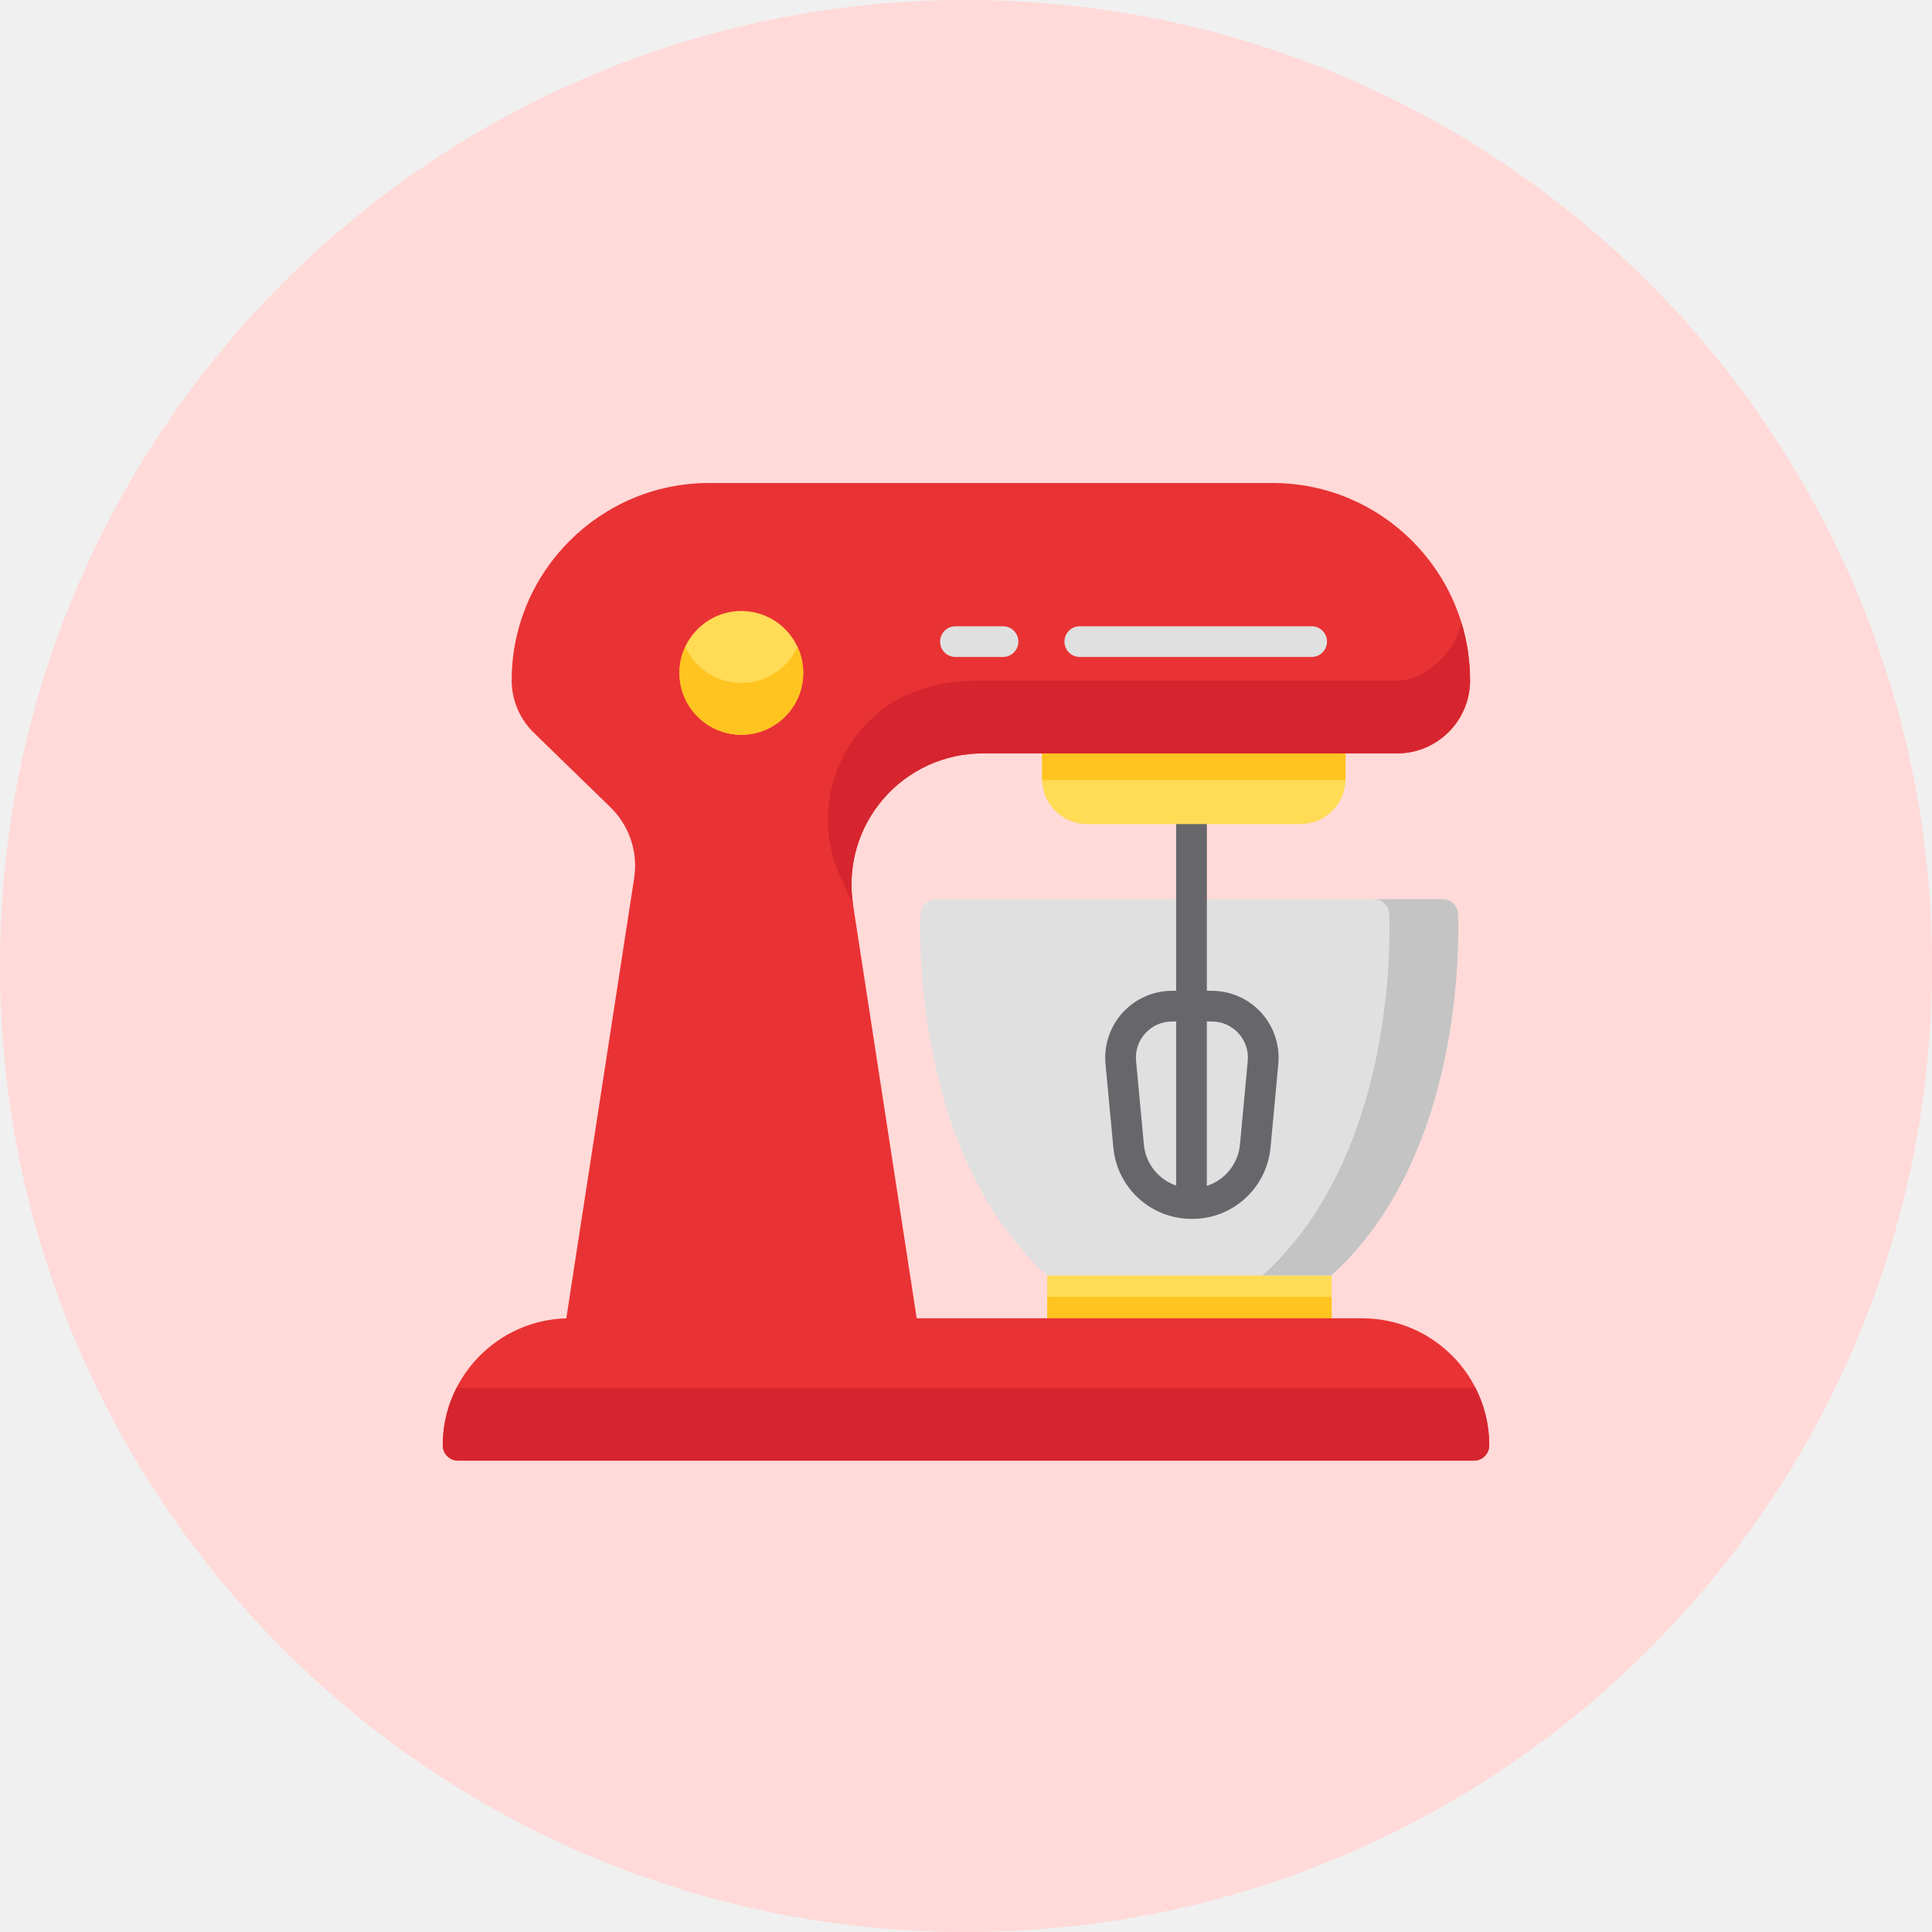
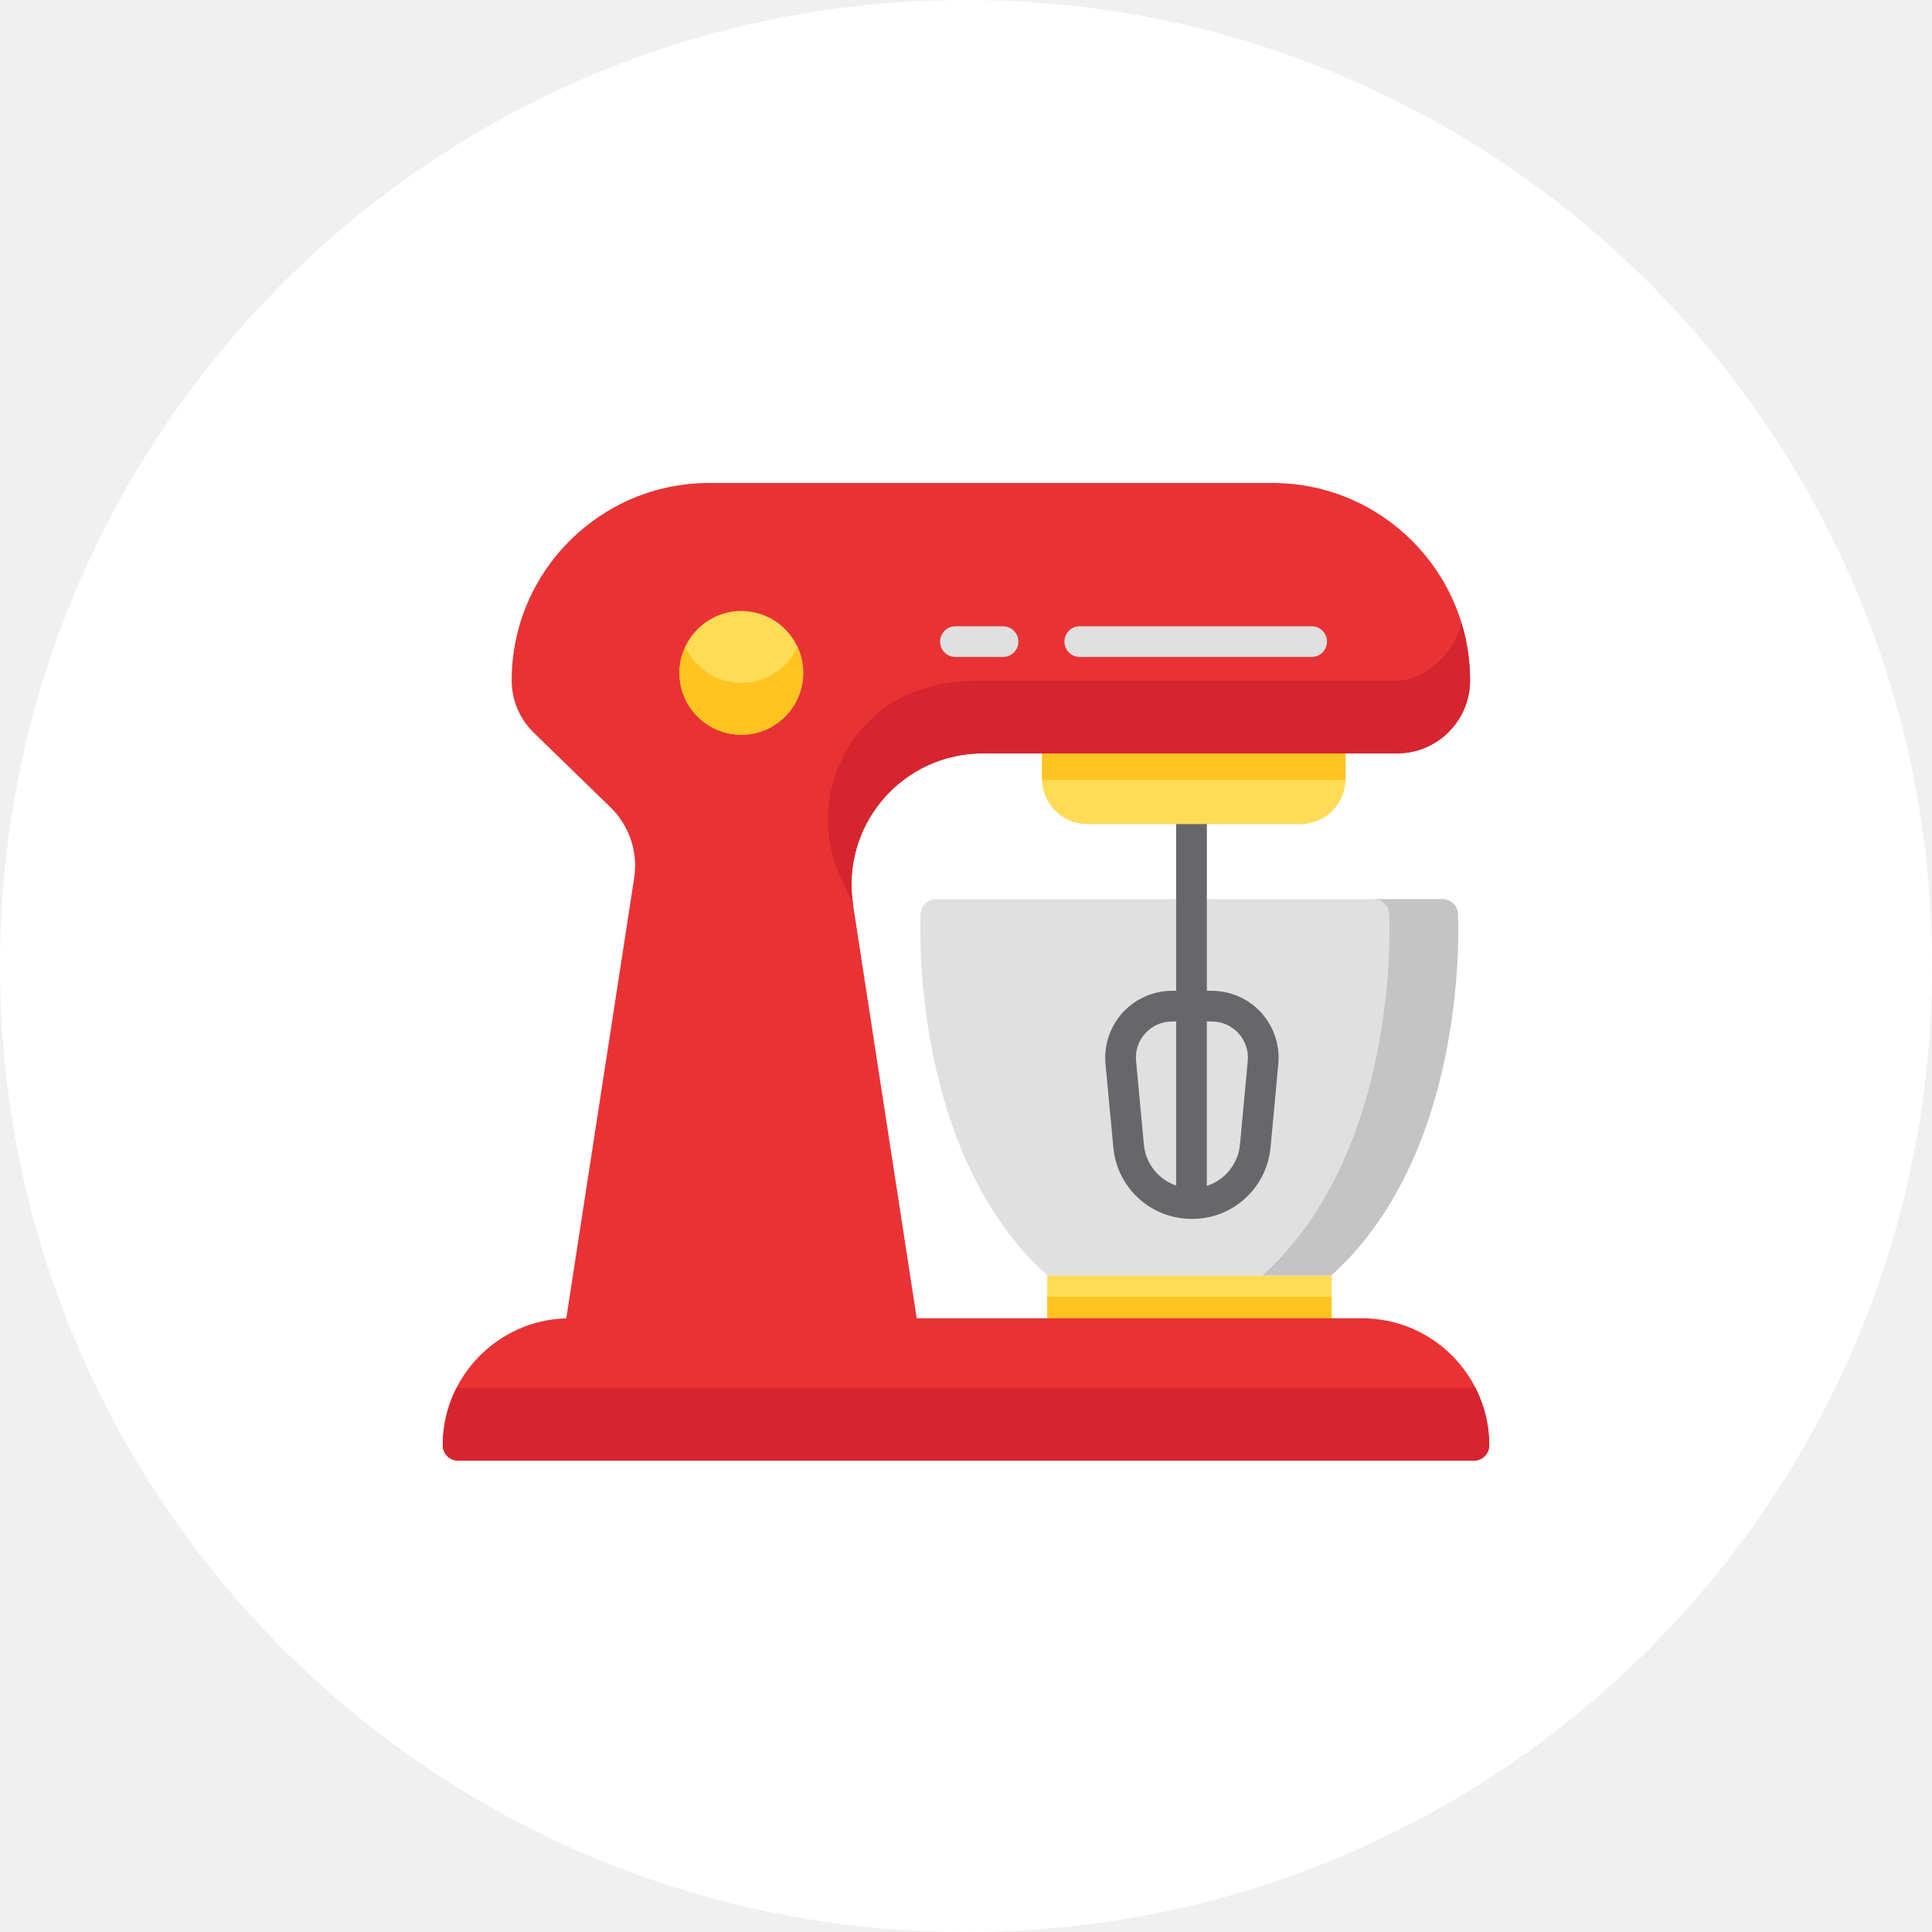
<svg xmlns="http://www.w3.org/2000/svg" width="96" height="96" viewBox="0 0 96 96" fill="none">
-   <circle cx="48" cy="48" r="48" fill="#FFDAD8" />
-   <path d="M52.038 63.372V66.269C52.038 66.69 52.38 67.031 52.801 67.031H65.406C65.828 67.031 66.169 66.69 66.169 66.269V63.372H52.038Z" fill="#FFDB56" />
-   <path d="M72.445 45.403C72.424 44.998 72.089 44.68 71.684 44.68H46.507C46.101 44.68 45.766 44.998 45.745 45.403C45.738 45.526 45.595 48.466 46.314 52.176C47.247 56.987 49.223 60.848 52.038 63.372H66.152C68.967 60.848 70.943 56.987 71.876 52.176C72.596 48.466 72.452 45.526 72.445 45.403Z" fill="#E0E0E0" />
-   <path d="M72.445 45.403C72.424 44.998 72.09 44.68 71.684 44.68H68.266C68.672 44.68 69.007 44.998 69.028 45.403C69.034 45.526 69.178 48.466 68.459 52.176C67.526 56.987 65.549 60.848 62.734 63.372H66.152C68.967 60.848 70.943 56.987 71.876 52.176C72.596 48.466 72.452 45.526 72.445 45.403Z" fill="#C4C4C4" />
-   <path d="M52.038 64.444V66.268C52.038 66.69 52.38 67.031 52.801 67.031H65.406C65.828 67.031 66.169 66.69 66.169 66.268V64.444H52.038Z" fill="#FFC41F" />
+   <circle cx="48" cy="48" r="48" fill="white" />
+   <path d="M52.038 63.372V66.269C52.038 66.69 52.38 67.031 52.801 67.031H65.406C65.827 67.031 66.169 66.69 66.169 66.269V63.372H52.038Z" fill="#FFDB56" />
+   <path d="M72.445 45.403C72.424 44.998 72.09 44.68 71.684 44.68H46.507C46.101 44.68 45.766 44.998 45.745 45.403C45.739 45.526 45.595 48.466 46.314 52.176C47.247 56.987 49.223 60.848 52.038 63.372H66.152C68.967 60.848 70.944 56.987 71.876 52.176C72.596 48.466 72.452 45.526 72.445 45.403Z" fill="#E0E0E0" />
+   <path d="M72.445 45.403C72.424 44.998 72.09 44.68 71.684 44.68H68.266C68.672 44.68 69.006 44.998 69.028 45.403C69.034 45.526 69.178 48.466 68.458 52.176C67.525 56.987 65.549 60.848 62.734 63.372H66.152C68.967 60.848 70.943 56.987 71.876 52.176C72.596 48.466 72.452 45.526 72.445 45.403Z" fill="#C4C4C4" />
+   <path d="M52.038 64.444V66.268C52.038 66.69 52.38 67.031 52.801 67.031H65.406C65.827 67.031 66.169 66.69 66.169 66.268V64.444H52.038Z" fill="#FFC41F" />
  <path d="M62.667 50.317C62.039 49.627 61.144 49.232 60.211 49.232H59.968V40.184C59.968 39.763 59.626 39.421 59.205 39.421C58.783 39.421 58.442 39.763 58.442 40.184V49.232H58.241C57.308 49.232 56.412 49.627 55.784 50.317C55.156 51.006 54.845 51.934 54.932 52.863L55.319 57.008C55.507 59.024 57.166 60.547 59.187 60.567C59.193 60.567 59.199 60.568 59.205 60.568C59.207 60.568 59.209 60.567 59.211 60.567C59.216 60.567 59.221 60.568 59.226 60.568C61.264 60.568 62.943 59.037 63.133 57.008L63.519 52.863C63.606 51.934 63.295 51.006 62.667 50.317ZM56.838 56.867L56.451 52.722C56.403 52.212 56.567 51.722 56.912 51.344C57.257 50.965 57.728 50.757 58.241 50.757H58.442V58.91C57.573 58.612 56.928 57.833 56.838 56.867ZM62 52.722L61.614 56.867C61.522 57.849 60.858 58.638 59.967 58.924V50.757H60.211C60.722 50.757 61.194 50.965 61.539 51.344C61.884 51.722 62.048 52.212 62 52.722Z" fill="#67676B" />
-   <path d="M66.095 35.909H52.543C52.121 35.909 51.78 36.251 51.78 36.672V38.712C51.78 39.944 52.783 40.947 54.015 40.947H64.623C65.855 40.947 66.858 39.944 66.858 38.712V36.672C66.858 36.251 66.516 35.909 66.095 35.909Z" fill="#FFDB56" />
-   <path d="M66.095 35.909H52.543C52.121 35.909 51.78 36.251 51.78 36.672V38.763H66.858V36.672C66.858 36.251 66.516 35.909 66.095 35.909Z" fill="#FFC41F" />
+   <path d="M66.095 35.909H52.543C52.122 35.909 51.78 36.251 51.78 36.672V38.712C51.78 39.944 52.783 40.947 54.015 40.947H64.623C65.855 40.947 66.858 39.944 66.858 38.712V36.672C66.858 36.251 66.516 35.909 66.095 35.909Z" fill="#FFDB56" />
+   <path d="M66.095 35.909H52.543C52.122 35.909 51.78 36.251 51.78 36.672V38.763H66.858V36.672C66.858 36.251 66.516 35.909 66.095 35.909Z" fill="#FFC41F" />
  <path d="M67.69 65.506H45.551L42.386 44.945C42.096 43.063 42.641 41.154 43.881 39.709C45.121 38.264 46.924 37.435 48.828 37.435H69.422C71.42 37.435 73.046 35.809 73.046 33.81C73.046 28.401 68.645 24 63.236 24H35.235C29.826 24 25.425 28.401 25.425 33.81C25.425 34.803 25.839 35.762 26.561 36.444L30.336 40.116C31.271 41.026 31.711 42.339 31.512 43.629L28.139 65.508C24.739 65.599 22 68.394 22 71.816C22 72.237 22.341 72.579 22.763 72.579H73.237C73.659 72.579 74 72.237 74 71.816C74 68.337 71.169 65.506 67.69 65.506Z" fill="#E93234" />
  <path d="M36.837 30.36C35.141 30.36 33.762 31.739 33.762 33.435C33.762 35.131 35.141 36.51 36.837 36.51C38.532 36.51 39.912 35.131 39.912 33.435C39.912 31.739 38.532 30.36 36.837 30.36Z" fill="#FFDB56" />
  <path d="M36.837 33.934C35.601 33.934 34.534 33.2 34.045 32.147C33.864 32.539 33.761 32.975 33.761 33.435C33.761 35.131 35.141 36.51 36.837 36.51C38.532 36.51 39.912 35.131 39.912 33.435C39.912 32.975 39.809 32.539 39.628 32.147C39.139 33.2 38.072 33.934 36.837 33.934Z" fill="#FFC41F" />
-   <path d="M49.84 32.644H47.475C47.054 32.644 46.712 32.303 46.712 31.881C46.712 31.46 47.054 31.119 47.475 31.119H49.84C50.261 31.119 50.602 31.46 50.602 31.881C50.602 32.303 50.261 32.644 49.84 32.644Z" fill="#E0E0E0" />
-   <path d="M65.176 32.644H53.653C53.232 32.644 52.891 32.303 52.891 31.881C52.891 31.46 53.232 31.119 53.653 31.119H65.176C65.598 31.119 65.939 31.46 65.939 31.881C65.939 32.303 65.597 32.644 65.176 32.644Z" fill="#E0E0E0" />
+   <path d="M49.84 32.644H47.475C47.054 32.644 46.712 32.303 46.712 31.881C46.712 31.46 47.054 31.119 47.475 31.119H49.84C50.261 31.119 50.603 31.46 50.603 31.881C50.603 32.303 50.261 32.644 49.84 32.644Z" fill="#E0E0E0" />
+   <path d="M65.176 32.644H53.653C53.232 32.644 52.891 32.303 52.891 31.881C52.891 31.46 53.232 31.119 53.653 31.119H65.176C65.597 31.119 65.939 31.46 65.939 31.881C65.939 32.303 65.597 32.644 65.176 32.644Z" fill="#E0E0E0" />
  <path d="M73.311 68.955C73.287 68.957 73.262 68.958 73.237 68.958H22.763C22.738 68.958 22.713 68.957 22.689 68.955C22.249 69.814 22 70.786 22 71.816C22 72.237 22.341 72.579 22.763 72.579H73.237C73.659 72.579 74 72.237 74 71.816C74 70.786 73.75 69.814 73.311 68.955Z" fill="#D6252E" />
  <path d="M72.627 30.97C72.131 32.768 70.554 33.825 69.422 33.825H54.103H48.443C46.942 33.825 45.571 34.207 44.392 34.864C41.605 36.611 40.25 40.268 41.769 43.595L42.386 44.945C42.096 43.063 42.641 41.154 43.881 39.709C45.121 38.264 46.924 37.435 48.828 37.435H50.3H69.422C71.42 37.435 73.046 35.809 73.046 33.81C73.046 32.823 72.899 31.87 72.627 30.97Z" fill="#D6252E" />
</svg>
